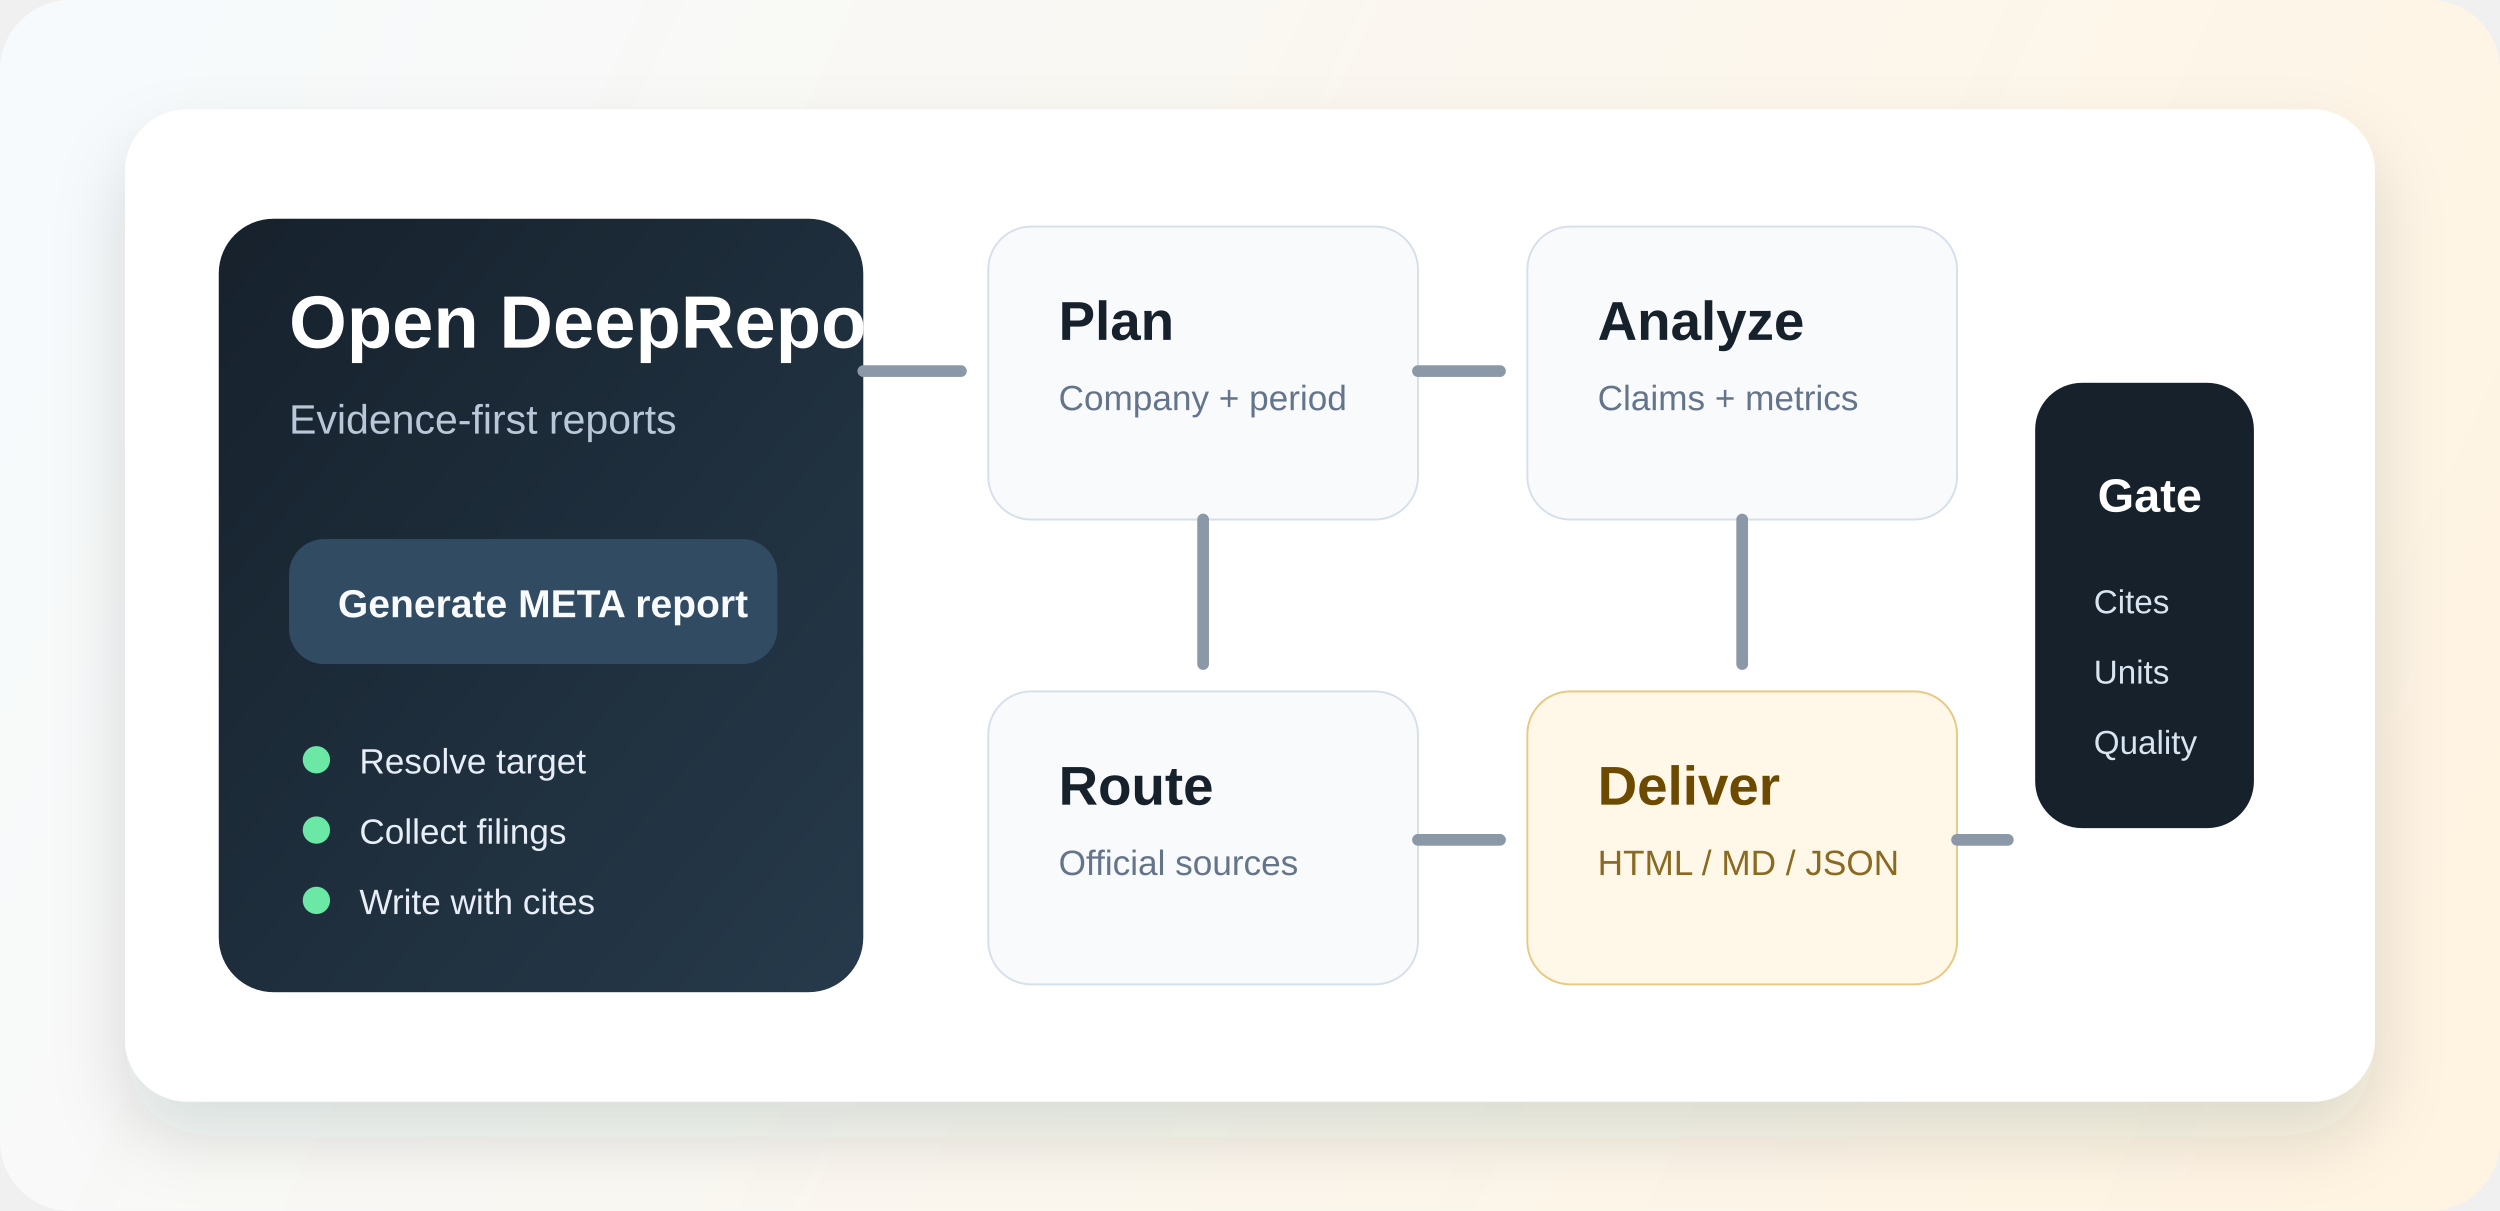
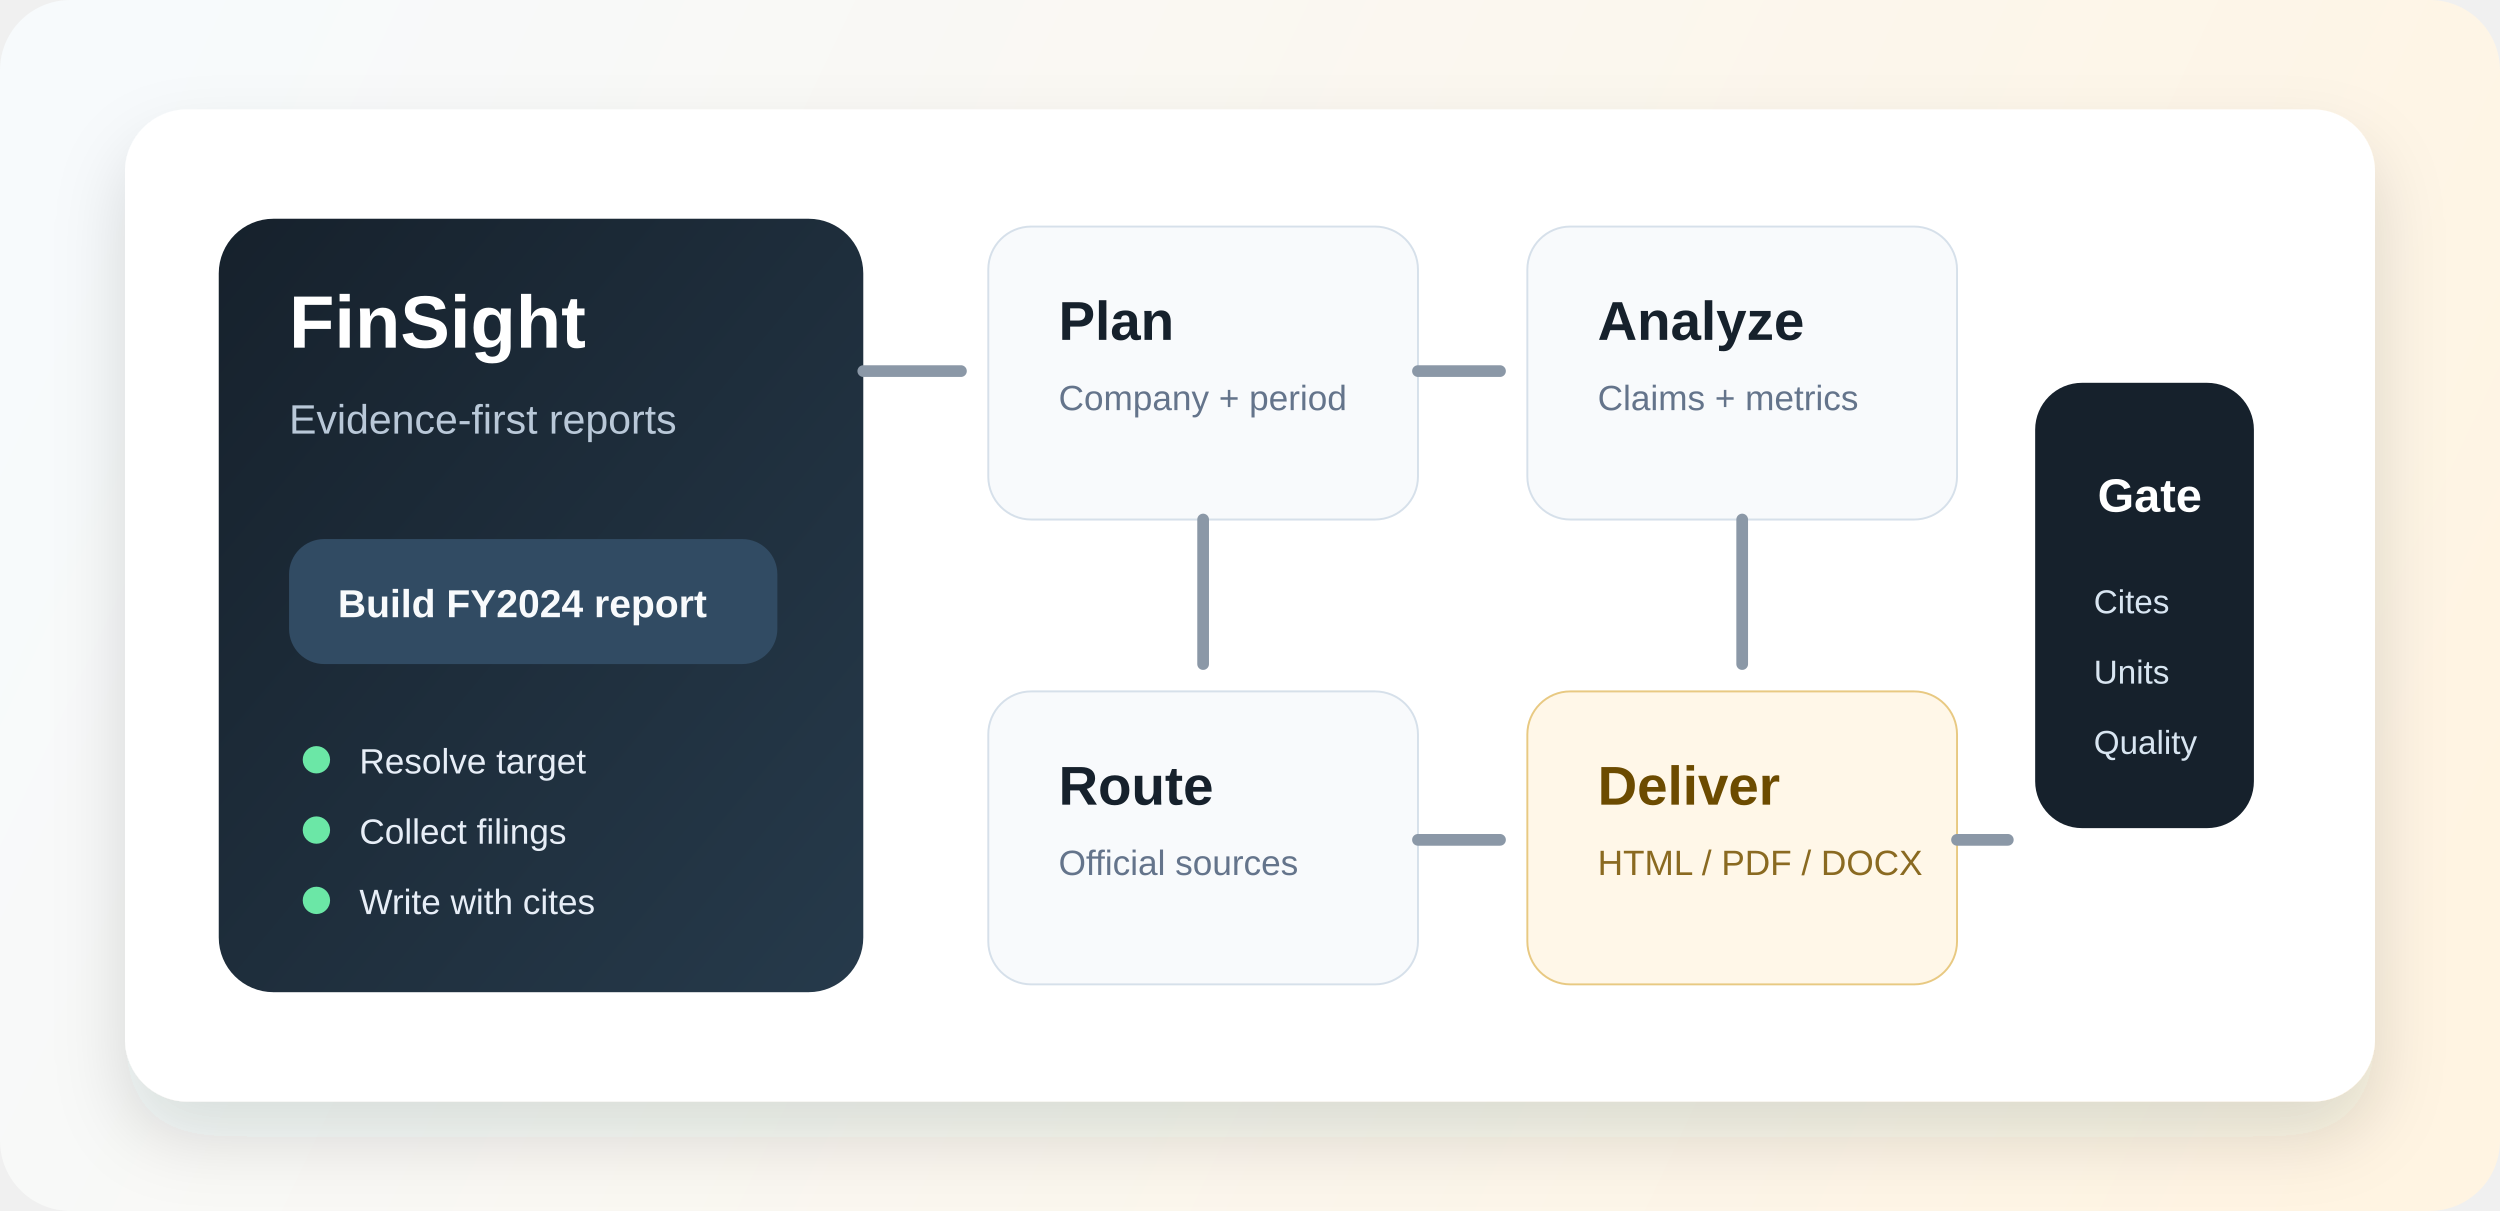
<svg xmlns="http://www.w3.org/2000/svg" width="1280" height="620" viewBox="0 0 1280 620" fill="none">
  <defs>
    <linearGradient id="bg" x1="70" y1="40" x2="1210" y2="580" gradientUnits="userSpaceOnUse">
      <stop stop-color="#F7FAFC" />
      <stop offset="1" stop-color="#FFF4E2" />
    </linearGradient>
    <linearGradient id="dark" x1="0" y1="0" x2="1" y2="1">
      <stop stop-color="#16212C" />
      <stop offset="1" stop-color="#263A4B" />
    </linearGradient>
    <filter id="shadow" x="-20%" y="-20%" width="140%" height="140%">
      <feDropShadow dx="0" dy="18" stdDeviation="18" flood-color="#1F2937" flood-opacity="0.14" />
    </filter>
  </defs>
  <rect width="1280" height="620" rx="36" fill="url(#bg)" />
  <rect x="64" y="56" width="1152" height="508" rx="32" fill="#FFFFFF" filter="url(#shadow)" />
  <rect x="112" y="112" width="330" height="396" rx="28" fill="url(#dark)" />
-   <text x="148" y="178" fill="#FFFFFF" font-family="Segoe UI, Arial, sans-serif" font-size="38" font-weight="700">Open DeepReport++</text>
+   <text x="148" y="178" fill="#FFFFFF" font-family="Segoe UI, Arial, sans-serif" font-size="38" font-weight="700">FinSight</text>
  <text x="148" y="222" fill="#B9C8D8" font-family="Segoe UI, Arial, sans-serif" font-size="21">Evidence-first reports</text>
  <rect x="148" y="276" width="250" height="64" rx="18" fill="#314B63" />
-   <text x="173" y="316" fill="#F8FAFC" font-family="Segoe UI, Arial, sans-serif" font-size="20" font-weight="600">Generate META report</text>
+   <text x="173" y="316" fill="#F8FAFC" font-family="Segoe UI, Arial, sans-serif" font-size="20" font-weight="600">Build FY2024 report</text>
  <circle cx="162" cy="389" r="7" fill="#6BE7A6" />
  <circle cx="162" cy="425" r="7" fill="#6BE7A6" />
  <circle cx="162" cy="461" r="7" fill="#6BE7A6" />
  <text x="184" y="396" fill="#E7EEF7" font-family="Segoe UI, Arial, sans-serif" font-size="18">Resolve target</text>
  <text x="184" y="432" fill="#E7EEF7" font-family="Segoe UI, Arial, sans-serif" font-size="18">Collect filings</text>
  <text x="184" y="468" fill="#E7EEF7" font-family="Segoe UI, Arial, sans-serif" font-size="18">Write with cites</text>
  <rect x="506" y="116" width="220" height="150" rx="22" fill="#F8FAFC" stroke="#D6E0EA" />
  <text x="542" y="174" fill="#16212C" font-family="Segoe UI, Arial, sans-serif" font-size="28" font-weight="700">Plan</text>
  <text x="542" y="210" fill="#64748B" font-family="Segoe UI, Arial, sans-serif" font-size="18">Company + period</text>
  <rect x="506" y="354" width="220" height="150" rx="22" fill="#F8FAFC" stroke="#D6E0EA" />
  <text x="542" y="412" fill="#16212C" font-family="Segoe UI, Arial, sans-serif" font-size="28" font-weight="700">Route</text>
  <text x="542" y="448" fill="#64748B" font-family="Segoe UI, Arial, sans-serif" font-size="18">Official sources</text>
  <rect x="782" y="116" width="220" height="150" rx="22" fill="#F8FAFC" stroke="#D6E0EA" />
  <text x="818" y="174" fill="#16212C" font-family="Segoe UI, Arial, sans-serif" font-size="28" font-weight="700">Analyze</text>
  <text x="818" y="210" fill="#64748B" font-family="Segoe UI, Arial, sans-serif" font-size="18">Claims + metrics</text>
  <rect x="782" y="354" width="220" height="150" rx="22" fill="#FFF7E8" stroke="#E8C982" />
  <text x="818" y="412" fill="#6C4B00" font-family="Segoe UI, Arial, sans-serif" font-size="28" font-weight="700">Deliver</text>
-   <text x="818" y="448" fill="#8A6A21" font-family="Segoe UI, Arial, sans-serif" font-size="18">HTML / MD / JSON</text>
+   <text x="818" y="448" fill="#8A6A21" font-family="Segoe UI, Arial, sans-serif" font-size="18">HTML / PDF / DOCX</text>
  <path d="M442 190H492" stroke="#8B98A7" stroke-width="6" stroke-linecap="round" />
  <path d="M616 266V340" stroke="#8B98A7" stroke-width="6" stroke-linecap="round" />
  <path d="M726 190H768" stroke="#8B98A7" stroke-width="6" stroke-linecap="round" />
  <path d="M892 266V340" stroke="#8B98A7" stroke-width="6" stroke-linecap="round" />
  <path d="M726 430H768" stroke="#8B98A7" stroke-width="6" stroke-linecap="round" />
  <rect x="1042" y="196" width="112" height="228" rx="24" fill="#16212C" />
  <text x="1074" y="262" fill="#FFFFFF" font-family="Segoe UI, Arial, sans-serif" font-size="24" font-weight="700">Gate</text>
  <text x="1072" y="314" fill="#D8E5F1" font-family="Segoe UI, Arial, sans-serif" font-size="17">Cites</text>
  <text x="1072" y="350" fill="#D8E5F1" font-family="Segoe UI, Arial, sans-serif" font-size="17">Units</text>
  <text x="1072" y="386" fill="#D8E5F1" font-family="Segoe UI, Arial, sans-serif" font-size="17">Quality</text>
  <path d="M1002 430H1028" stroke="#8B98A7" stroke-width="6" stroke-linecap="round" />
</svg>
